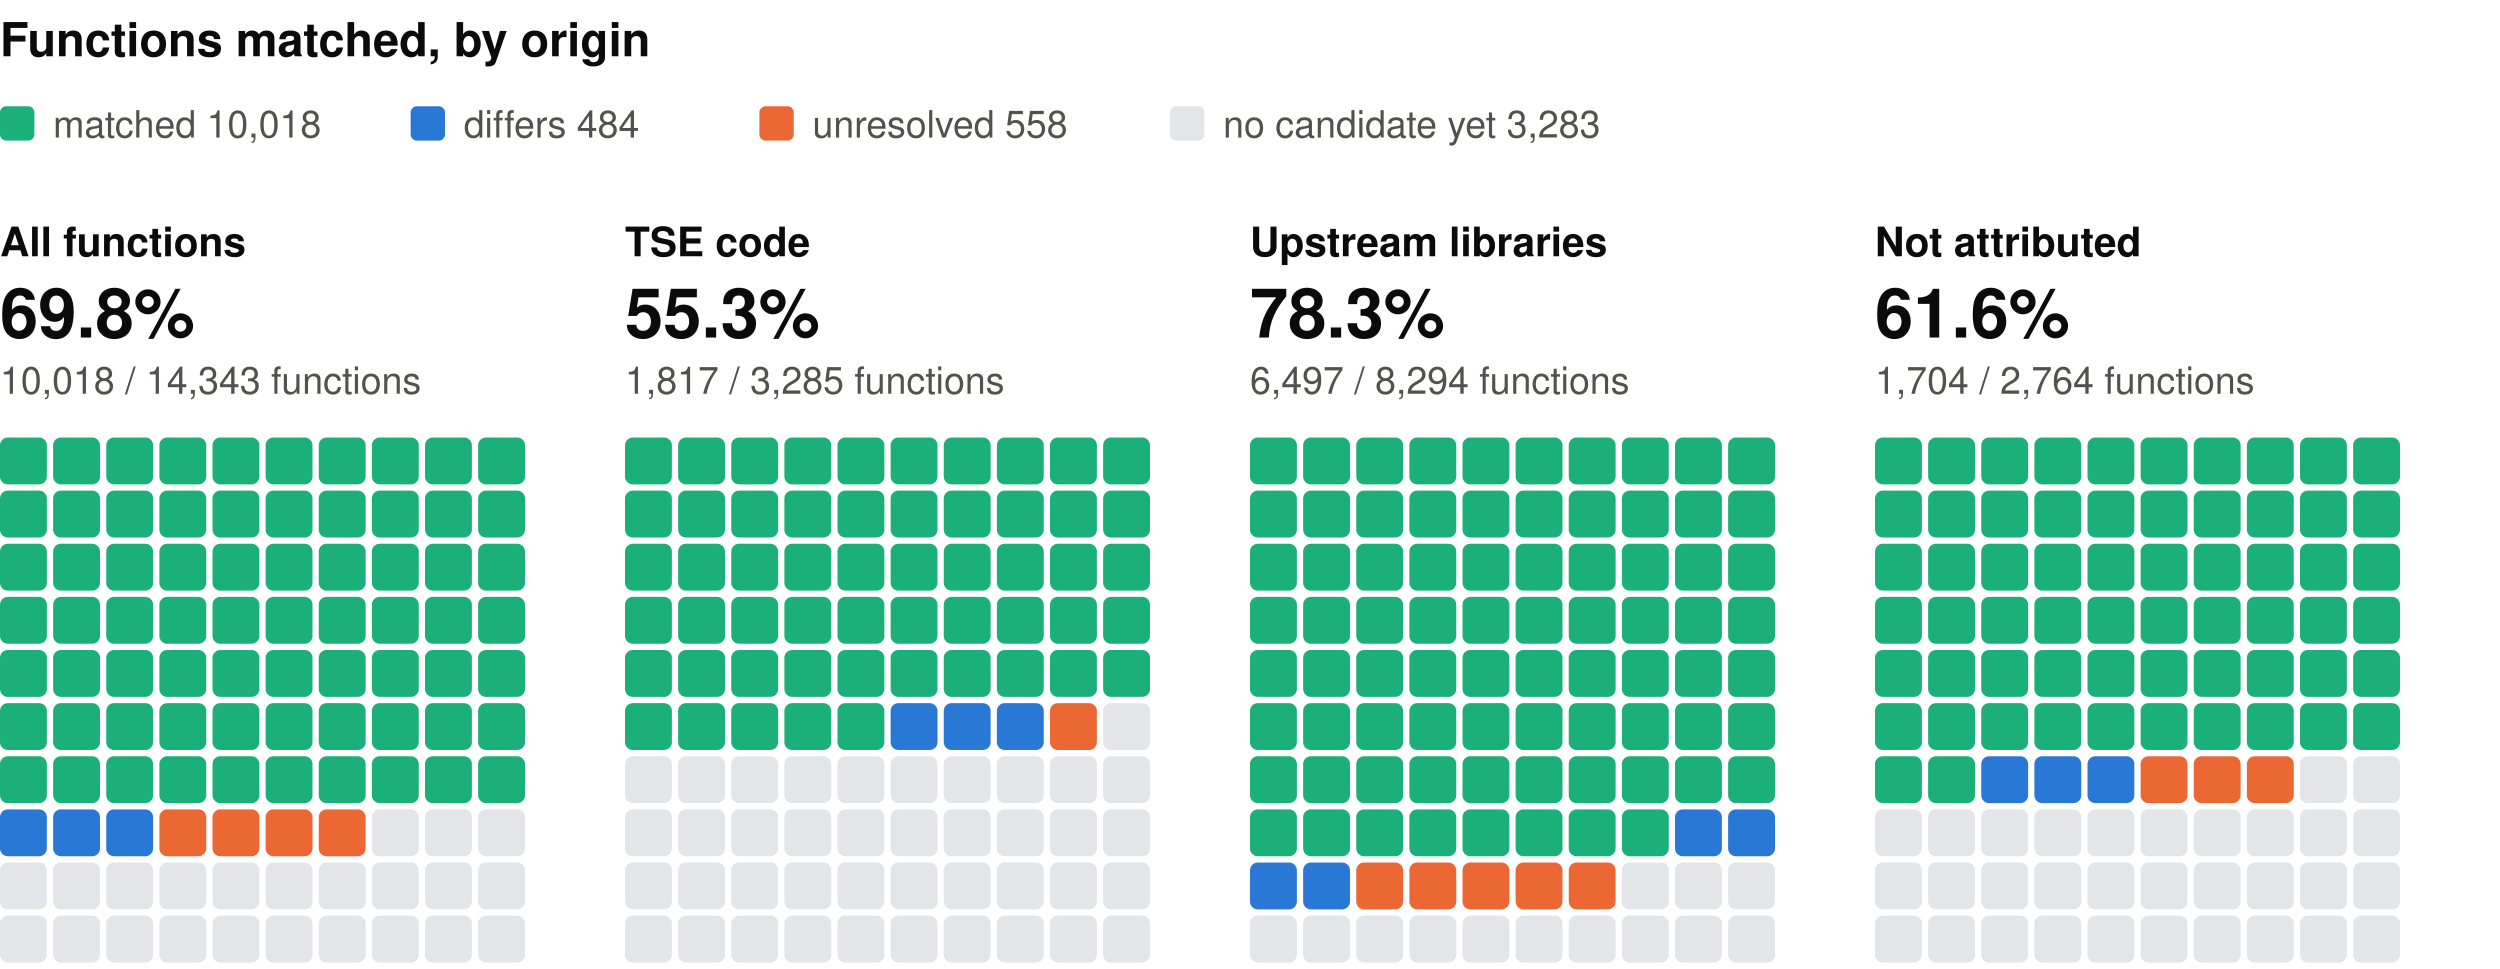
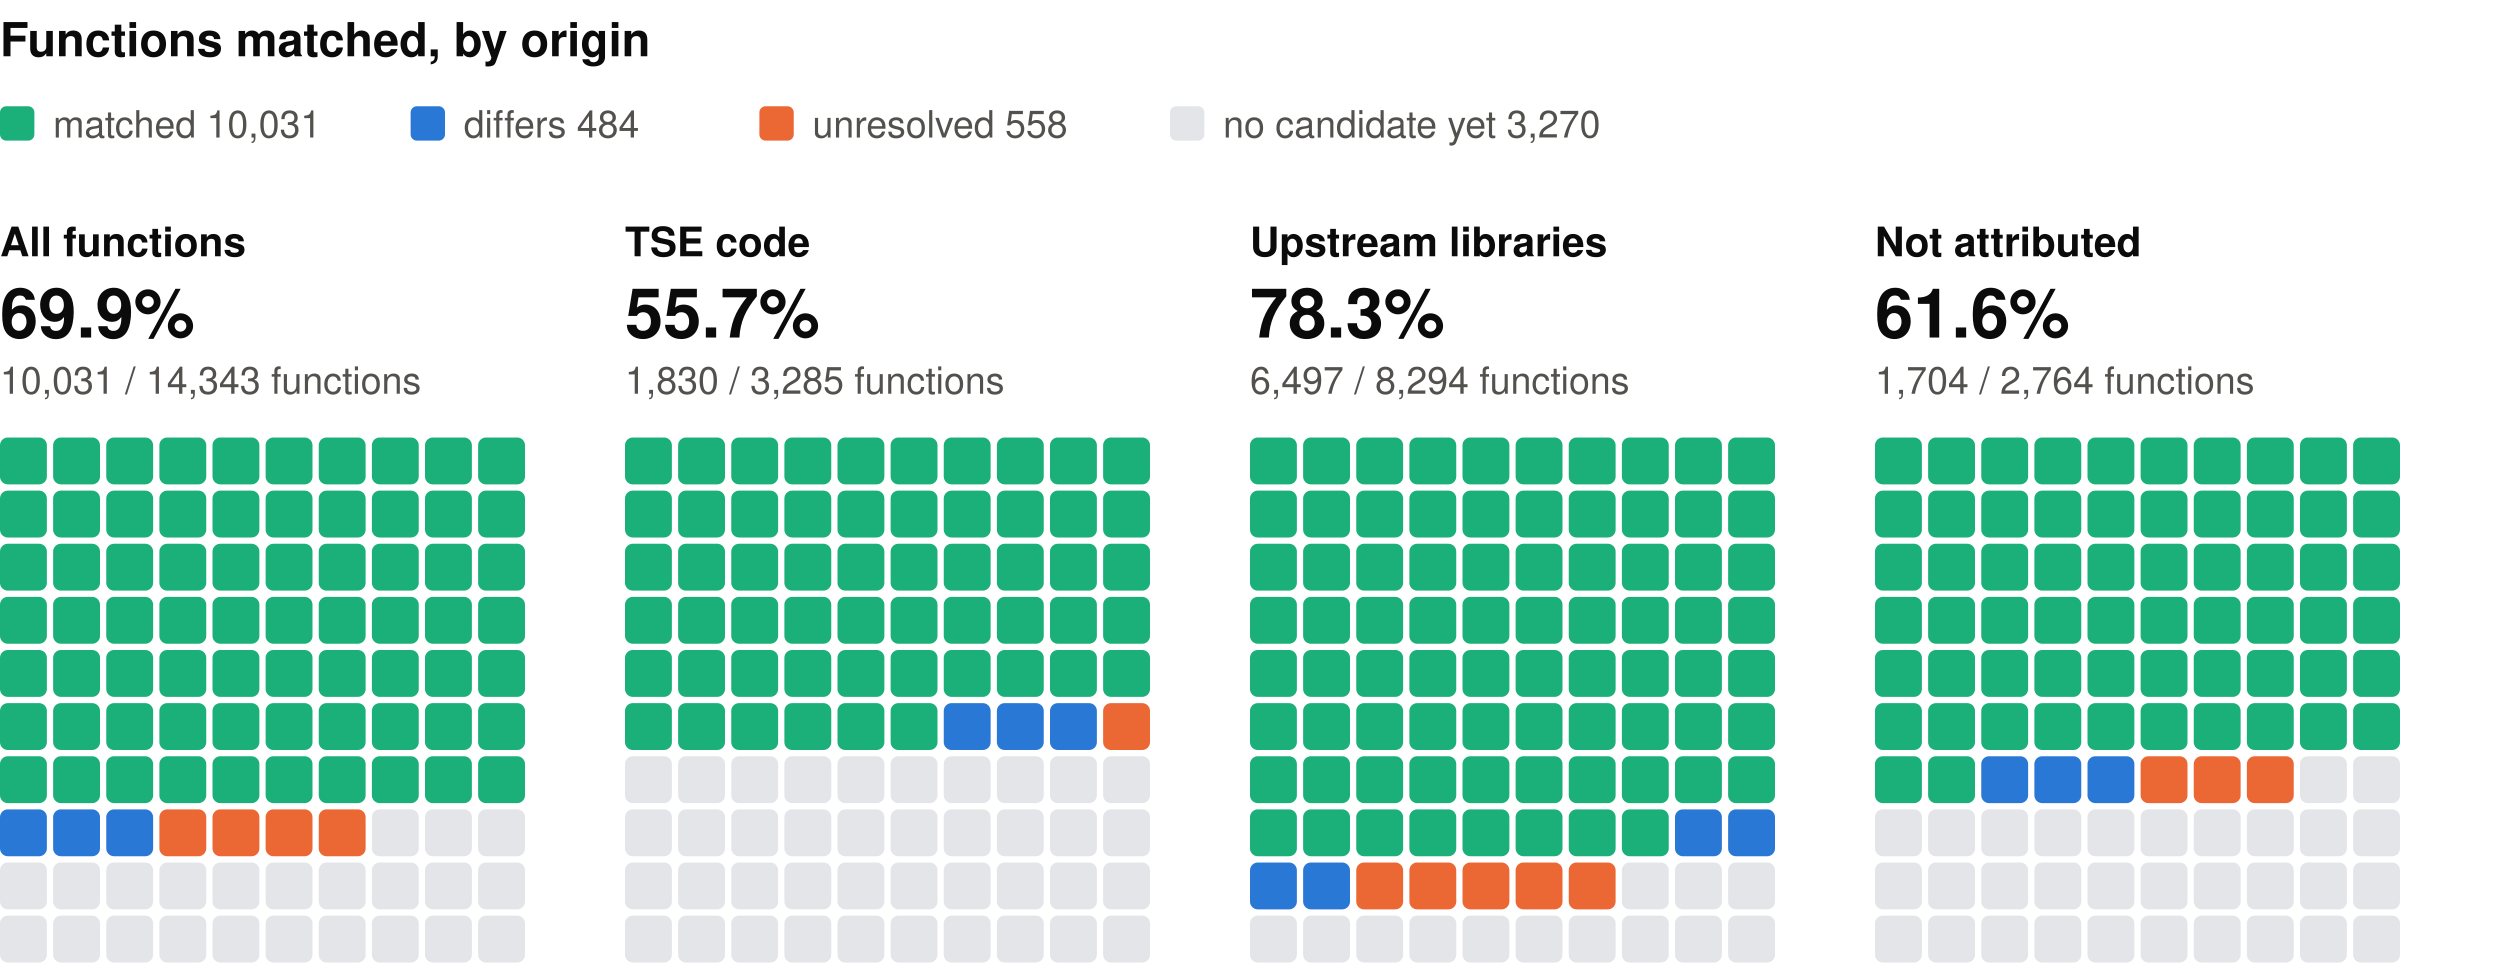
<svg xmlns="http://www.w3.org/2000/svg" width="800" height="310" viewBox="0 0 800 310" role="img" aria-label="Functions matched, by origin: one square per percent, coloured by verdict" font-family="system-ui, -apple-system, 'Segoe UI', Helvetica, Arial, sans-serif">
  <text x="0" y="18" font-size="15" fill="#0b0b0b" font-weight="600">Functions matched, by origin</text>
  <rect x="0" y="34" width="11" height="11" rx="2" fill="#1baf7a" />
-   <text x="17" y="44" font-size="12" fill="#52514e">matched 10,018</text>
+   <text x="17" y="44" font-size="12" fill="#52514e">matched 10,031</text>
  <rect x="131.4" y="34" width="11" height="11" rx="2" fill="#2a78d6" />
  <text x="148.4" y="44" font-size="12" fill="#52514e">differs 484</text>
  <rect x="243" y="34" width="11" height="11" rx="2" fill="#eb6834" />
  <text x="260" y="44" font-size="12" fill="#52514e">unresolved 558</text>
  <rect x="374.4" y="34" width="11" height="11" rx="2" fill="#e3e5e8" />
-   <text x="391.4" y="44" font-size="12" fill="#52514e">no candidate yet 3,283</text>
+   <text x="391.4" y="44" font-size="12" fill="#52514e">no candidate yet 3,270</text>
  <text x="0" y="82" font-size="13" fill="#0b0b0b" font-weight="600">All functions</text>
-   <text x="0" y="108" font-size="22" fill="#0b0b0b" font-weight="600">69.8%</text>
-   <text x="0" y="126" font-size="12" fill="#52514e">10,018 / 14,343 functions</text>
+   <text x="0" y="108" font-size="22" fill="#0b0b0b" font-weight="600">69.9%</text>
+   <text x="0" y="126" font-size="12" fill="#52514e">10,031 / 14,343 functions</text>
  <rect x="0" y="140" width="15" height="15" rx="2.5" fill="#1baf7a" />
  <rect x="17" y="140" width="15" height="15" rx="2.5" fill="#1baf7a" />
  <rect x="34" y="140" width="15" height="15" rx="2.5" fill="#1baf7a" />
  <rect x="51" y="140" width="15" height="15" rx="2.5" fill="#1baf7a" />
  <rect x="68" y="140" width="15" height="15" rx="2.5" fill="#1baf7a" />
  <rect x="85" y="140" width="15" height="15" rx="2.5" fill="#1baf7a" />
  <rect x="102" y="140" width="15" height="15" rx="2.5" fill="#1baf7a" />
  <rect x="119" y="140" width="15" height="15" rx="2.5" fill="#1baf7a" />
  <rect x="136" y="140" width="15" height="15" rx="2.5" fill="#1baf7a" />
  <rect x="153" y="140" width="15" height="15" rx="2.5" fill="#1baf7a" />
  <rect x="0" y="157" width="15" height="15" rx="2.5" fill="#1baf7a" />
  <rect x="17" y="157" width="15" height="15" rx="2.5" fill="#1baf7a" />
  <rect x="34" y="157" width="15" height="15" rx="2.5" fill="#1baf7a" />
  <rect x="51" y="157" width="15" height="15" rx="2.5" fill="#1baf7a" />
  <rect x="68" y="157" width="15" height="15" rx="2.5" fill="#1baf7a" />
  <rect x="85" y="157" width="15" height="15" rx="2.5" fill="#1baf7a" />
  <rect x="102" y="157" width="15" height="15" rx="2.5" fill="#1baf7a" />
  <rect x="119" y="157" width="15" height="15" rx="2.5" fill="#1baf7a" />
  <rect x="136" y="157" width="15" height="15" rx="2.5" fill="#1baf7a" />
  <rect x="153" y="157" width="15" height="15" rx="2.5" fill="#1baf7a" />
  <rect x="0" y="174" width="15" height="15" rx="2.5" fill="#1baf7a" />
  <rect x="17" y="174" width="15" height="15" rx="2.5" fill="#1baf7a" />
  <rect x="34" y="174" width="15" height="15" rx="2.5" fill="#1baf7a" />
  <rect x="51" y="174" width="15" height="15" rx="2.5" fill="#1baf7a" />
  <rect x="68" y="174" width="15" height="15" rx="2.5" fill="#1baf7a" />
  <rect x="85" y="174" width="15" height="15" rx="2.5" fill="#1baf7a" />
  <rect x="102" y="174" width="15" height="15" rx="2.5" fill="#1baf7a" />
  <rect x="119" y="174" width="15" height="15" rx="2.5" fill="#1baf7a" />
  <rect x="136" y="174" width="15" height="15" rx="2.5" fill="#1baf7a" />
  <rect x="153" y="174" width="15" height="15" rx="2.5" fill="#1baf7a" />
  <rect x="0" y="191" width="15" height="15" rx="2.5" fill="#1baf7a" />
  <rect x="17" y="191" width="15" height="15" rx="2.5" fill="#1baf7a" />
  <rect x="34" y="191" width="15" height="15" rx="2.5" fill="#1baf7a" />
  <rect x="51" y="191" width="15" height="15" rx="2.5" fill="#1baf7a" />
  <rect x="68" y="191" width="15" height="15" rx="2.5" fill="#1baf7a" />
  <rect x="85" y="191" width="15" height="15" rx="2.5" fill="#1baf7a" />
  <rect x="102" y="191" width="15" height="15" rx="2.5" fill="#1baf7a" />
  <rect x="119" y="191" width="15" height="15" rx="2.5" fill="#1baf7a" />
  <rect x="136" y="191" width="15" height="15" rx="2.5" fill="#1baf7a" />
  <rect x="153" y="191" width="15" height="15" rx="2.5" fill="#1baf7a" />
  <rect x="0" y="208" width="15" height="15" rx="2.5" fill="#1baf7a" />
  <rect x="17" y="208" width="15" height="15" rx="2.5" fill="#1baf7a" />
  <rect x="34" y="208" width="15" height="15" rx="2.5" fill="#1baf7a" />
  <rect x="51" y="208" width="15" height="15" rx="2.5" fill="#1baf7a" />
  <rect x="68" y="208" width="15" height="15" rx="2.5" fill="#1baf7a" />
  <rect x="85" y="208" width="15" height="15" rx="2.5" fill="#1baf7a" />
  <rect x="102" y="208" width="15" height="15" rx="2.5" fill="#1baf7a" />
  <rect x="119" y="208" width="15" height="15" rx="2.5" fill="#1baf7a" />
  <rect x="136" y="208" width="15" height="15" rx="2.5" fill="#1baf7a" />
  <rect x="153" y="208" width="15" height="15" rx="2.5" fill="#1baf7a" />
  <rect x="0" y="225" width="15" height="15" rx="2.5" fill="#1baf7a" />
  <rect x="17" y="225" width="15" height="15" rx="2.5" fill="#1baf7a" />
  <rect x="34" y="225" width="15" height="15" rx="2.5" fill="#1baf7a" />
  <rect x="51" y="225" width="15" height="15" rx="2.5" fill="#1baf7a" />
  <rect x="68" y="225" width="15" height="15" rx="2.5" fill="#1baf7a" />
  <rect x="85" y="225" width="15" height="15" rx="2.5" fill="#1baf7a" />
  <rect x="102" y="225" width="15" height="15" rx="2.5" fill="#1baf7a" />
  <rect x="119" y="225" width="15" height="15" rx="2.5" fill="#1baf7a" />
  <rect x="136" y="225" width="15" height="15" rx="2.5" fill="#1baf7a" />
  <rect x="153" y="225" width="15" height="15" rx="2.5" fill="#1baf7a" />
  <rect x="0" y="242" width="15" height="15" rx="2.5" fill="#1baf7a" />
  <rect x="17" y="242" width="15" height="15" rx="2.5" fill="#1baf7a" />
  <rect x="34" y="242" width="15" height="15" rx="2.5" fill="#1baf7a" />
  <rect x="51" y="242" width="15" height="15" rx="2.5" fill="#1baf7a" />
  <rect x="68" y="242" width="15" height="15" rx="2.5" fill="#1baf7a" />
  <rect x="85" y="242" width="15" height="15" rx="2.5" fill="#1baf7a" />
  <rect x="102" y="242" width="15" height="15" rx="2.5" fill="#1baf7a" />
  <rect x="119" y="242" width="15" height="15" rx="2.5" fill="#1baf7a" />
  <rect x="136" y="242" width="15" height="15" rx="2.5" fill="#1baf7a" />
  <rect x="153" y="242" width="15" height="15" rx="2.5" fill="#1baf7a" />
  <rect x="0" y="259" width="15" height="15" rx="2.5" fill="#2a78d6" />
  <rect x="17" y="259" width="15" height="15" rx="2.5" fill="#2a78d6" />
  <rect x="34" y="259" width="15" height="15" rx="2.5" fill="#2a78d6" />
  <rect x="51" y="259" width="15" height="15" rx="2.5" fill="#eb6834" />
  <rect x="68" y="259" width="15" height="15" rx="2.5" fill="#eb6834" />
  <rect x="85" y="259" width="15" height="15" rx="2.5" fill="#eb6834" />
  <rect x="102" y="259" width="15" height="15" rx="2.5" fill="#eb6834" />
  <rect x="119" y="259" width="15" height="15" rx="2.5" fill="#e3e5e8" />
  <rect x="136" y="259" width="15" height="15" rx="2.5" fill="#e3e5e8" />
  <rect x="153" y="259" width="15" height="15" rx="2.5" fill="#e3e5e8" />
  <rect x="0" y="276" width="15" height="15" rx="2.5" fill="#e3e5e8" />
  <rect x="17" y="276" width="15" height="15" rx="2.5" fill="#e3e5e8" />
  <rect x="34" y="276" width="15" height="15" rx="2.5" fill="#e3e5e8" />
  <rect x="51" y="276" width="15" height="15" rx="2.5" fill="#e3e5e8" />
  <rect x="68" y="276" width="15" height="15" rx="2.5" fill="#e3e5e8" />
  <rect x="85" y="276" width="15" height="15" rx="2.5" fill="#e3e5e8" />
  <rect x="102" y="276" width="15" height="15" rx="2.5" fill="#e3e5e8" />
  <rect x="119" y="276" width="15" height="15" rx="2.5" fill="#e3e5e8" />
  <rect x="136" y="276" width="15" height="15" rx="2.5" fill="#e3e5e8" />
  <rect x="153" y="276" width="15" height="15" rx="2.5" fill="#e3e5e8" />
  <rect x="0" y="293" width="15" height="15" rx="2.5" fill="#e3e5e8" />
  <rect x="17" y="293" width="15" height="15" rx="2.5" fill="#e3e5e8" />
  <rect x="34" y="293" width="15" height="15" rx="2.5" fill="#e3e5e8" />
  <rect x="51" y="293" width="15" height="15" rx="2.5" fill="#e3e5e8" />
  <rect x="68" y="293" width="15" height="15" rx="2.5" fill="#e3e5e8" />
  <rect x="85" y="293" width="15" height="15" rx="2.5" fill="#e3e5e8" />
  <rect x="102" y="293" width="15" height="15" rx="2.5" fill="#e3e5e8" />
  <rect x="119" y="293" width="15" height="15" rx="2.5" fill="#e3e5e8" />
  <rect x="136" y="293" width="15" height="15" rx="2.5" fill="#e3e5e8" />
  <rect x="153" y="293" width="15" height="15" rx="2.5" fill="#e3e5e8" />
  <text x="200" y="82" font-size="13" fill="#0b0b0b" font-weight="600">TSE code</text>
-   <text x="200" y="108" font-size="22" fill="#0b0b0b" font-weight="600">55.3%</text>
-   <text x="200" y="126" font-size="12" fill="#52514e">1,817 / 3,285 functions</text>
+   <text x="200" y="108" font-size="22" fill="#0b0b0b" font-weight="600">55.7%</text>
+   <text x="200" y="126" font-size="12" fill="#52514e">1,830 / 3,285 functions</text>
  <rect x="200" y="140" width="15" height="15" rx="2.5" fill="#1baf7a" />
  <rect x="217" y="140" width="15" height="15" rx="2.5" fill="#1baf7a" />
  <rect x="234" y="140" width="15" height="15" rx="2.5" fill="#1baf7a" />
  <rect x="251" y="140" width="15" height="15" rx="2.5" fill="#1baf7a" />
  <rect x="268" y="140" width="15" height="15" rx="2.5" fill="#1baf7a" />
  <rect x="285" y="140" width="15" height="15" rx="2.5" fill="#1baf7a" />
  <rect x="302" y="140" width="15" height="15" rx="2.5" fill="#1baf7a" />
  <rect x="319" y="140" width="15" height="15" rx="2.5" fill="#1baf7a" />
  <rect x="336" y="140" width="15" height="15" rx="2.5" fill="#1baf7a" />
  <rect x="353" y="140" width="15" height="15" rx="2.5" fill="#1baf7a" />
  <rect x="200" y="157" width="15" height="15" rx="2.5" fill="#1baf7a" />
  <rect x="217" y="157" width="15" height="15" rx="2.5" fill="#1baf7a" />
  <rect x="234" y="157" width="15" height="15" rx="2.5" fill="#1baf7a" />
  <rect x="251" y="157" width="15" height="15" rx="2.5" fill="#1baf7a" />
  <rect x="268" y="157" width="15" height="15" rx="2.5" fill="#1baf7a" />
  <rect x="285" y="157" width="15" height="15" rx="2.5" fill="#1baf7a" />
  <rect x="302" y="157" width="15" height="15" rx="2.5" fill="#1baf7a" />
  <rect x="319" y="157" width="15" height="15" rx="2.5" fill="#1baf7a" />
  <rect x="336" y="157" width="15" height="15" rx="2.5" fill="#1baf7a" />
  <rect x="353" y="157" width="15" height="15" rx="2.5" fill="#1baf7a" />
  <rect x="200" y="174" width="15" height="15" rx="2.5" fill="#1baf7a" />
  <rect x="217" y="174" width="15" height="15" rx="2.5" fill="#1baf7a" />
  <rect x="234" y="174" width="15" height="15" rx="2.5" fill="#1baf7a" />
  <rect x="251" y="174" width="15" height="15" rx="2.5" fill="#1baf7a" />
  <rect x="268" y="174" width="15" height="15" rx="2.5" fill="#1baf7a" />
  <rect x="285" y="174" width="15" height="15" rx="2.5" fill="#1baf7a" />
  <rect x="302" y="174" width="15" height="15" rx="2.5" fill="#1baf7a" />
  <rect x="319" y="174" width="15" height="15" rx="2.5" fill="#1baf7a" />
  <rect x="336" y="174" width="15" height="15" rx="2.5" fill="#1baf7a" />
  <rect x="353" y="174" width="15" height="15" rx="2.5" fill="#1baf7a" />
  <rect x="200" y="191" width="15" height="15" rx="2.5" fill="#1baf7a" />
  <rect x="217" y="191" width="15" height="15" rx="2.5" fill="#1baf7a" />
  <rect x="234" y="191" width="15" height="15" rx="2.5" fill="#1baf7a" />
  <rect x="251" y="191" width="15" height="15" rx="2.5" fill="#1baf7a" />
  <rect x="268" y="191" width="15" height="15" rx="2.5" fill="#1baf7a" />
  <rect x="285" y="191" width="15" height="15" rx="2.5" fill="#1baf7a" />
  <rect x="302" y="191" width="15" height="15" rx="2.5" fill="#1baf7a" />
  <rect x="319" y="191" width="15" height="15" rx="2.5" fill="#1baf7a" />
  <rect x="336" y="191" width="15" height="15" rx="2.5" fill="#1baf7a" />
  <rect x="353" y="191" width="15" height="15" rx="2.5" fill="#1baf7a" />
  <rect x="200" y="208" width="15" height="15" rx="2.5" fill="#1baf7a" />
  <rect x="217" y="208" width="15" height="15" rx="2.5" fill="#1baf7a" />
  <rect x="234" y="208" width="15" height="15" rx="2.5" fill="#1baf7a" />
  <rect x="251" y="208" width="15" height="15" rx="2.5" fill="#1baf7a" />
  <rect x="268" y="208" width="15" height="15" rx="2.5" fill="#1baf7a" />
  <rect x="285" y="208" width="15" height="15" rx="2.5" fill="#1baf7a" />
  <rect x="302" y="208" width="15" height="15" rx="2.5" fill="#1baf7a" />
  <rect x="319" y="208" width="15" height="15" rx="2.5" fill="#1baf7a" />
  <rect x="336" y="208" width="15" height="15" rx="2.5" fill="#1baf7a" />
  <rect x="353" y="208" width="15" height="15" rx="2.5" fill="#1baf7a" />
  <rect x="200" y="225" width="15" height="15" rx="2.5" fill="#1baf7a" />
  <rect x="217" y="225" width="15" height="15" rx="2.5" fill="#1baf7a" />
  <rect x="234" y="225" width="15" height="15" rx="2.5" fill="#1baf7a" />
  <rect x="251" y="225" width="15" height="15" rx="2.5" fill="#1baf7a" />
  <rect x="268" y="225" width="15" height="15" rx="2.5" fill="#1baf7a" />
-   <rect x="285" y="225" width="15" height="15" rx="2.5" fill="#2a78d6" />
+   <rect x="285" y="225" width="15" height="15" rx="2.5" fill="#1baf7a" />
  <rect x="302" y="225" width="15" height="15" rx="2.5" fill="#2a78d6" />
  <rect x="319" y="225" width="15" height="15" rx="2.5" fill="#2a78d6" />
-   <rect x="336" y="225" width="15" height="15" rx="2.5" fill="#eb6834" />
-   <rect x="353" y="225" width="15" height="15" rx="2.5" fill="#e3e5e8" />
+   <rect x="336" y="225" width="15" height="15" rx="2.5" fill="#2a78d6" />
+   <rect x="353" y="225" width="15" height="15" rx="2.5" fill="#eb6834" />
  <rect x="200" y="242" width="15" height="15" rx="2.5" fill="#e3e5e8" />
  <rect x="217" y="242" width="15" height="15" rx="2.5" fill="#e3e5e8" />
  <rect x="234" y="242" width="15" height="15" rx="2.5" fill="#e3e5e8" />
  <rect x="251" y="242" width="15" height="15" rx="2.5" fill="#e3e5e8" />
  <rect x="268" y="242" width="15" height="15" rx="2.5" fill="#e3e5e8" />
  <rect x="285" y="242" width="15" height="15" rx="2.5" fill="#e3e5e8" />
  <rect x="302" y="242" width="15" height="15" rx="2.5" fill="#e3e5e8" />
  <rect x="319" y="242" width="15" height="15" rx="2.5" fill="#e3e5e8" />
  <rect x="336" y="242" width="15" height="15" rx="2.5" fill="#e3e5e8" />
  <rect x="353" y="242" width="15" height="15" rx="2.5" fill="#e3e5e8" />
  <rect x="200" y="259" width="15" height="15" rx="2.5" fill="#e3e5e8" />
  <rect x="217" y="259" width="15" height="15" rx="2.5" fill="#e3e5e8" />
  <rect x="234" y="259" width="15" height="15" rx="2.5" fill="#e3e5e8" />
  <rect x="251" y="259" width="15" height="15" rx="2.5" fill="#e3e5e8" />
  <rect x="268" y="259" width="15" height="15" rx="2.5" fill="#e3e5e8" />
  <rect x="285" y="259" width="15" height="15" rx="2.5" fill="#e3e5e8" />
  <rect x="302" y="259" width="15" height="15" rx="2.5" fill="#e3e5e8" />
  <rect x="319" y="259" width="15" height="15" rx="2.5" fill="#e3e5e8" />
  <rect x="336" y="259" width="15" height="15" rx="2.5" fill="#e3e5e8" />
  <rect x="353" y="259" width="15" height="15" rx="2.5" fill="#e3e5e8" />
  <rect x="200" y="276" width="15" height="15" rx="2.5" fill="#e3e5e8" />
  <rect x="217" y="276" width="15" height="15" rx="2.5" fill="#e3e5e8" />
  <rect x="234" y="276" width="15" height="15" rx="2.5" fill="#e3e5e8" />
  <rect x="251" y="276" width="15" height="15" rx="2.5" fill="#e3e5e8" />
  <rect x="268" y="276" width="15" height="15" rx="2.5" fill="#e3e5e8" />
  <rect x="285" y="276" width="15" height="15" rx="2.5" fill="#e3e5e8" />
  <rect x="302" y="276" width="15" height="15" rx="2.5" fill="#e3e5e8" />
  <rect x="319" y="276" width="15" height="15" rx="2.5" fill="#e3e5e8" />
  <rect x="336" y="276" width="15" height="15" rx="2.5" fill="#e3e5e8" />
  <rect x="353" y="276" width="15" height="15" rx="2.5" fill="#e3e5e8" />
  <rect x="200" y="293" width="15" height="15" rx="2.5" fill="#e3e5e8" />
  <rect x="217" y="293" width="15" height="15" rx="2.5" fill="#e3e5e8" />
  <rect x="234" y="293" width="15" height="15" rx="2.5" fill="#e3e5e8" />
  <rect x="251" y="293" width="15" height="15" rx="2.5" fill="#e3e5e8" />
  <rect x="268" y="293" width="15" height="15" rx="2.5" fill="#e3e5e8" />
  <rect x="285" y="293" width="15" height="15" rx="2.5" fill="#e3e5e8" />
  <rect x="302" y="293" width="15" height="15" rx="2.5" fill="#e3e5e8" />
  <rect x="319" y="293" width="15" height="15" rx="2.5" fill="#e3e5e8" />
  <rect x="336" y="293" width="15" height="15" rx="2.5" fill="#e3e5e8" />
  <rect x="353" y="293" width="15" height="15" rx="2.5" fill="#e3e5e8" />
  <text x="400" y="82" font-size="13" fill="#0b0b0b" font-weight="600">Upstream libraries</text>
  <text x="400" y="108" font-size="22" fill="#0b0b0b" font-weight="600">78.3%</text>
  <text x="400" y="126" font-size="12" fill="#52514e">6,497 / 8,294 functions</text>
  <rect x="400" y="140" width="15" height="15" rx="2.5" fill="#1baf7a" />
  <rect x="417" y="140" width="15" height="15" rx="2.5" fill="#1baf7a" />
  <rect x="434" y="140" width="15" height="15" rx="2.5" fill="#1baf7a" />
  <rect x="451" y="140" width="15" height="15" rx="2.5" fill="#1baf7a" />
  <rect x="468" y="140" width="15" height="15" rx="2.5" fill="#1baf7a" />
  <rect x="485" y="140" width="15" height="15" rx="2.5" fill="#1baf7a" />
  <rect x="502" y="140" width="15" height="15" rx="2.5" fill="#1baf7a" />
  <rect x="519" y="140" width="15" height="15" rx="2.5" fill="#1baf7a" />
  <rect x="536" y="140" width="15" height="15" rx="2.5" fill="#1baf7a" />
  <rect x="553" y="140" width="15" height="15" rx="2.5" fill="#1baf7a" />
  <rect x="400" y="157" width="15" height="15" rx="2.5" fill="#1baf7a" />
  <rect x="417" y="157" width="15" height="15" rx="2.5" fill="#1baf7a" />
  <rect x="434" y="157" width="15" height="15" rx="2.5" fill="#1baf7a" />
  <rect x="451" y="157" width="15" height="15" rx="2.5" fill="#1baf7a" />
  <rect x="468" y="157" width="15" height="15" rx="2.5" fill="#1baf7a" />
  <rect x="485" y="157" width="15" height="15" rx="2.5" fill="#1baf7a" />
  <rect x="502" y="157" width="15" height="15" rx="2.5" fill="#1baf7a" />
  <rect x="519" y="157" width="15" height="15" rx="2.5" fill="#1baf7a" />
  <rect x="536" y="157" width="15" height="15" rx="2.5" fill="#1baf7a" />
  <rect x="553" y="157" width="15" height="15" rx="2.5" fill="#1baf7a" />
  <rect x="400" y="174" width="15" height="15" rx="2.5" fill="#1baf7a" />
  <rect x="417" y="174" width="15" height="15" rx="2.5" fill="#1baf7a" />
  <rect x="434" y="174" width="15" height="15" rx="2.5" fill="#1baf7a" />
  <rect x="451" y="174" width="15" height="15" rx="2.5" fill="#1baf7a" />
  <rect x="468" y="174" width="15" height="15" rx="2.5" fill="#1baf7a" />
  <rect x="485" y="174" width="15" height="15" rx="2.5" fill="#1baf7a" />
  <rect x="502" y="174" width="15" height="15" rx="2.5" fill="#1baf7a" />
  <rect x="519" y="174" width="15" height="15" rx="2.5" fill="#1baf7a" />
  <rect x="536" y="174" width="15" height="15" rx="2.5" fill="#1baf7a" />
  <rect x="553" y="174" width="15" height="15" rx="2.5" fill="#1baf7a" />
  <rect x="400" y="191" width="15" height="15" rx="2.5" fill="#1baf7a" />
  <rect x="417" y="191" width="15" height="15" rx="2.5" fill="#1baf7a" />
  <rect x="434" y="191" width="15" height="15" rx="2.5" fill="#1baf7a" />
  <rect x="451" y="191" width="15" height="15" rx="2.5" fill="#1baf7a" />
  <rect x="468" y="191" width="15" height="15" rx="2.5" fill="#1baf7a" />
  <rect x="485" y="191" width="15" height="15" rx="2.5" fill="#1baf7a" />
  <rect x="502" y="191" width="15" height="15" rx="2.5" fill="#1baf7a" />
  <rect x="519" y="191" width="15" height="15" rx="2.5" fill="#1baf7a" />
  <rect x="536" y="191" width="15" height="15" rx="2.5" fill="#1baf7a" />
  <rect x="553" y="191" width="15" height="15" rx="2.5" fill="#1baf7a" />
  <rect x="400" y="208" width="15" height="15" rx="2.5" fill="#1baf7a" />
  <rect x="417" y="208" width="15" height="15" rx="2.5" fill="#1baf7a" />
  <rect x="434" y="208" width="15" height="15" rx="2.5" fill="#1baf7a" />
  <rect x="451" y="208" width="15" height="15" rx="2.5" fill="#1baf7a" />
  <rect x="468" y="208" width="15" height="15" rx="2.5" fill="#1baf7a" />
  <rect x="485" y="208" width="15" height="15" rx="2.5" fill="#1baf7a" />
  <rect x="502" y="208" width="15" height="15" rx="2.5" fill="#1baf7a" />
  <rect x="519" y="208" width="15" height="15" rx="2.5" fill="#1baf7a" />
  <rect x="536" y="208" width="15" height="15" rx="2.5" fill="#1baf7a" />
  <rect x="553" y="208" width="15" height="15" rx="2.5" fill="#1baf7a" />
  <rect x="400" y="225" width="15" height="15" rx="2.5" fill="#1baf7a" />
  <rect x="417" y="225" width="15" height="15" rx="2.5" fill="#1baf7a" />
  <rect x="434" y="225" width="15" height="15" rx="2.5" fill="#1baf7a" />
  <rect x="451" y="225" width="15" height="15" rx="2.5" fill="#1baf7a" />
  <rect x="468" y="225" width="15" height="15" rx="2.5" fill="#1baf7a" />
  <rect x="485" y="225" width="15" height="15" rx="2.5" fill="#1baf7a" />
  <rect x="502" y="225" width="15" height="15" rx="2.5" fill="#1baf7a" />
  <rect x="519" y="225" width="15" height="15" rx="2.5" fill="#1baf7a" />
  <rect x="536" y="225" width="15" height="15" rx="2.5" fill="#1baf7a" />
  <rect x="553" y="225" width="15" height="15" rx="2.5" fill="#1baf7a" />
  <rect x="400" y="242" width="15" height="15" rx="2.5" fill="#1baf7a" />
  <rect x="417" y="242" width="15" height="15" rx="2.5" fill="#1baf7a" />
  <rect x="434" y="242" width="15" height="15" rx="2.5" fill="#1baf7a" />
  <rect x="451" y="242" width="15" height="15" rx="2.5" fill="#1baf7a" />
  <rect x="468" y="242" width="15" height="15" rx="2.5" fill="#1baf7a" />
  <rect x="485" y="242" width="15" height="15" rx="2.5" fill="#1baf7a" />
  <rect x="502" y="242" width="15" height="15" rx="2.5" fill="#1baf7a" />
  <rect x="519" y="242" width="15" height="15" rx="2.5" fill="#1baf7a" />
  <rect x="536" y="242" width="15" height="15" rx="2.5" fill="#1baf7a" />
  <rect x="553" y="242" width="15" height="15" rx="2.5" fill="#1baf7a" />
  <rect x="400" y="259" width="15" height="15" rx="2.5" fill="#1baf7a" />
  <rect x="417" y="259" width="15" height="15" rx="2.5" fill="#1baf7a" />
  <rect x="434" y="259" width="15" height="15" rx="2.5" fill="#1baf7a" />
  <rect x="451" y="259" width="15" height="15" rx="2.5" fill="#1baf7a" />
  <rect x="468" y="259" width="15" height="15" rx="2.5" fill="#1baf7a" />
  <rect x="485" y="259" width="15" height="15" rx="2.5" fill="#1baf7a" />
  <rect x="502" y="259" width="15" height="15" rx="2.5" fill="#1baf7a" />
  <rect x="519" y="259" width="15" height="15" rx="2.5" fill="#1baf7a" />
  <rect x="536" y="259" width="15" height="15" rx="2.5" fill="#2a78d6" />
  <rect x="553" y="259" width="15" height="15" rx="2.5" fill="#2a78d6" />
  <rect x="400" y="276" width="15" height="15" rx="2.5" fill="#2a78d6" />
  <rect x="417" y="276" width="15" height="15" rx="2.5" fill="#2a78d6" />
  <rect x="434" y="276" width="15" height="15" rx="2.5" fill="#eb6834" />
  <rect x="451" y="276" width="15" height="15" rx="2.5" fill="#eb6834" />
  <rect x="468" y="276" width="15" height="15" rx="2.5" fill="#eb6834" />
  <rect x="485" y="276" width="15" height="15" rx="2.5" fill="#eb6834" />
  <rect x="502" y="276" width="15" height="15" rx="2.5" fill="#eb6834" />
  <rect x="519" y="276" width="15" height="15" rx="2.5" fill="#e3e5e8" />
  <rect x="536" y="276" width="15" height="15" rx="2.5" fill="#e3e5e8" />
  <rect x="553" y="276" width="15" height="15" rx="2.5" fill="#e3e5e8" />
  <rect x="400" y="293" width="15" height="15" rx="2.5" fill="#e3e5e8" />
  <rect x="417" y="293" width="15" height="15" rx="2.5" fill="#e3e5e8" />
  <rect x="434" y="293" width="15" height="15" rx="2.5" fill="#e3e5e8" />
  <rect x="451" y="293" width="15" height="15" rx="2.5" fill="#e3e5e8" />
  <rect x="468" y="293" width="15" height="15" rx="2.5" fill="#e3e5e8" />
  <rect x="485" y="293" width="15" height="15" rx="2.5" fill="#e3e5e8" />
  <rect x="502" y="293" width="15" height="15" rx="2.5" fill="#e3e5e8" />
  <rect x="519" y="293" width="15" height="15" rx="2.5" fill="#e3e5e8" />
  <rect x="536" y="293" width="15" height="15" rx="2.5" fill="#e3e5e8" />
  <rect x="553" y="293" width="15" height="15" rx="2.5" fill="#e3e5e8" />
  <text x="600" y="82" font-size="13" fill="#0b0b0b" font-weight="600">Not attributed</text>
  <text x="600" y="108" font-size="22" fill="#0b0b0b" font-weight="600">61.6%</text>
  <text x="600" y="126" font-size="12" fill="#52514e">1,704 / 2,764 functions</text>
  <rect x="600" y="140" width="15" height="15" rx="2.5" fill="#1baf7a" />
  <rect x="617" y="140" width="15" height="15" rx="2.5" fill="#1baf7a" />
  <rect x="634" y="140" width="15" height="15" rx="2.5" fill="#1baf7a" />
  <rect x="651" y="140" width="15" height="15" rx="2.5" fill="#1baf7a" />
  <rect x="668" y="140" width="15" height="15" rx="2.5" fill="#1baf7a" />
  <rect x="685" y="140" width="15" height="15" rx="2.5" fill="#1baf7a" />
  <rect x="702" y="140" width="15" height="15" rx="2.5" fill="#1baf7a" />
  <rect x="719" y="140" width="15" height="15" rx="2.5" fill="#1baf7a" />
  <rect x="736" y="140" width="15" height="15" rx="2.5" fill="#1baf7a" />
  <rect x="753" y="140" width="15" height="15" rx="2.5" fill="#1baf7a" />
  <rect x="600" y="157" width="15" height="15" rx="2.5" fill="#1baf7a" />
  <rect x="617" y="157" width="15" height="15" rx="2.5" fill="#1baf7a" />
  <rect x="634" y="157" width="15" height="15" rx="2.5" fill="#1baf7a" />
  <rect x="651" y="157" width="15" height="15" rx="2.5" fill="#1baf7a" />
  <rect x="668" y="157" width="15" height="15" rx="2.5" fill="#1baf7a" />
  <rect x="685" y="157" width="15" height="15" rx="2.5" fill="#1baf7a" />
  <rect x="702" y="157" width="15" height="15" rx="2.5" fill="#1baf7a" />
  <rect x="719" y="157" width="15" height="15" rx="2.5" fill="#1baf7a" />
  <rect x="736" y="157" width="15" height="15" rx="2.5" fill="#1baf7a" />
  <rect x="753" y="157" width="15" height="15" rx="2.5" fill="#1baf7a" />
  <rect x="600" y="174" width="15" height="15" rx="2.5" fill="#1baf7a" />
  <rect x="617" y="174" width="15" height="15" rx="2.5" fill="#1baf7a" />
  <rect x="634" y="174" width="15" height="15" rx="2.5" fill="#1baf7a" />
  <rect x="651" y="174" width="15" height="15" rx="2.5" fill="#1baf7a" />
  <rect x="668" y="174" width="15" height="15" rx="2.5" fill="#1baf7a" />
  <rect x="685" y="174" width="15" height="15" rx="2.5" fill="#1baf7a" />
  <rect x="702" y="174" width="15" height="15" rx="2.5" fill="#1baf7a" />
  <rect x="719" y="174" width="15" height="15" rx="2.5" fill="#1baf7a" />
  <rect x="736" y="174" width="15" height="15" rx="2.5" fill="#1baf7a" />
  <rect x="753" y="174" width="15" height="15" rx="2.5" fill="#1baf7a" />
  <rect x="600" y="191" width="15" height="15" rx="2.5" fill="#1baf7a" />
  <rect x="617" y="191" width="15" height="15" rx="2.5" fill="#1baf7a" />
  <rect x="634" y="191" width="15" height="15" rx="2.5" fill="#1baf7a" />
  <rect x="651" y="191" width="15" height="15" rx="2.5" fill="#1baf7a" />
  <rect x="668" y="191" width="15" height="15" rx="2.5" fill="#1baf7a" />
  <rect x="685" y="191" width="15" height="15" rx="2.5" fill="#1baf7a" />
  <rect x="702" y="191" width="15" height="15" rx="2.5" fill="#1baf7a" />
  <rect x="719" y="191" width="15" height="15" rx="2.5" fill="#1baf7a" />
  <rect x="736" y="191" width="15" height="15" rx="2.5" fill="#1baf7a" />
  <rect x="753" y="191" width="15" height="15" rx="2.5" fill="#1baf7a" />
  <rect x="600" y="208" width="15" height="15" rx="2.5" fill="#1baf7a" />
  <rect x="617" y="208" width="15" height="15" rx="2.5" fill="#1baf7a" />
  <rect x="634" y="208" width="15" height="15" rx="2.5" fill="#1baf7a" />
  <rect x="651" y="208" width="15" height="15" rx="2.5" fill="#1baf7a" />
  <rect x="668" y="208" width="15" height="15" rx="2.5" fill="#1baf7a" />
  <rect x="685" y="208" width="15" height="15" rx="2.5" fill="#1baf7a" />
  <rect x="702" y="208" width="15" height="15" rx="2.5" fill="#1baf7a" />
  <rect x="719" y="208" width="15" height="15" rx="2.5" fill="#1baf7a" />
  <rect x="736" y="208" width="15" height="15" rx="2.5" fill="#1baf7a" />
  <rect x="753" y="208" width="15" height="15" rx="2.5" fill="#1baf7a" />
  <rect x="600" y="225" width="15" height="15" rx="2.5" fill="#1baf7a" />
  <rect x="617" y="225" width="15" height="15" rx="2.5" fill="#1baf7a" />
  <rect x="634" y="225" width="15" height="15" rx="2.5" fill="#1baf7a" />
  <rect x="651" y="225" width="15" height="15" rx="2.5" fill="#1baf7a" />
  <rect x="668" y="225" width="15" height="15" rx="2.5" fill="#1baf7a" />
  <rect x="685" y="225" width="15" height="15" rx="2.5" fill="#1baf7a" />
  <rect x="702" y="225" width="15" height="15" rx="2.5" fill="#1baf7a" />
  <rect x="719" y="225" width="15" height="15" rx="2.5" fill="#1baf7a" />
  <rect x="736" y="225" width="15" height="15" rx="2.5" fill="#1baf7a" />
  <rect x="753" y="225" width="15" height="15" rx="2.5" fill="#1baf7a" />
  <rect x="600" y="242" width="15" height="15" rx="2.5" fill="#1baf7a" />
  <rect x="617" y="242" width="15" height="15" rx="2.5" fill="#1baf7a" />
  <rect x="634" y="242" width="15" height="15" rx="2.5" fill="#2a78d6" />
  <rect x="651" y="242" width="15" height="15" rx="2.5" fill="#2a78d6" />
  <rect x="668" y="242" width="15" height="15" rx="2.5" fill="#2a78d6" />
  <rect x="685" y="242" width="15" height="15" rx="2.5" fill="#eb6834" />
  <rect x="702" y="242" width="15" height="15" rx="2.5" fill="#eb6834" />
  <rect x="719" y="242" width="15" height="15" rx="2.5" fill="#eb6834" />
  <rect x="736" y="242" width="15" height="15" rx="2.5" fill="#e3e5e8" />
  <rect x="753" y="242" width="15" height="15" rx="2.5" fill="#e3e5e8" />
  <rect x="600" y="259" width="15" height="15" rx="2.5" fill="#e3e5e8" />
  <rect x="617" y="259" width="15" height="15" rx="2.5" fill="#e3e5e8" />
  <rect x="634" y="259" width="15" height="15" rx="2.5" fill="#e3e5e8" />
  <rect x="651" y="259" width="15" height="15" rx="2.5" fill="#e3e5e8" />
  <rect x="668" y="259" width="15" height="15" rx="2.5" fill="#e3e5e8" />
  <rect x="685" y="259" width="15" height="15" rx="2.5" fill="#e3e5e8" />
  <rect x="702" y="259" width="15" height="15" rx="2.5" fill="#e3e5e8" />
  <rect x="719" y="259" width="15" height="15" rx="2.5" fill="#e3e5e8" />
  <rect x="736" y="259" width="15" height="15" rx="2.5" fill="#e3e5e8" />
  <rect x="753" y="259" width="15" height="15" rx="2.5" fill="#e3e5e8" />
  <rect x="600" y="276" width="15" height="15" rx="2.5" fill="#e3e5e8" />
  <rect x="617" y="276" width="15" height="15" rx="2.5" fill="#e3e5e8" />
  <rect x="634" y="276" width="15" height="15" rx="2.5" fill="#e3e5e8" />
  <rect x="651" y="276" width="15" height="15" rx="2.5" fill="#e3e5e8" />
  <rect x="668" y="276" width="15" height="15" rx="2.5" fill="#e3e5e8" />
  <rect x="685" y="276" width="15" height="15" rx="2.5" fill="#e3e5e8" />
  <rect x="702" y="276" width="15" height="15" rx="2.5" fill="#e3e5e8" />
  <rect x="719" y="276" width="15" height="15" rx="2.5" fill="#e3e5e8" />
  <rect x="736" y="276" width="15" height="15" rx="2.5" fill="#e3e5e8" />
  <rect x="753" y="276" width="15" height="15" rx="2.5" fill="#e3e5e8" />
  <rect x="600" y="293" width="15" height="15" rx="2.5" fill="#e3e5e8" />
  <rect x="617" y="293" width="15" height="15" rx="2.5" fill="#e3e5e8" />
  <rect x="634" y="293" width="15" height="15" rx="2.5" fill="#e3e5e8" />
  <rect x="651" y="293" width="15" height="15" rx="2.5" fill="#e3e5e8" />
  <rect x="668" y="293" width="15" height="15" rx="2.5" fill="#e3e5e8" />
  <rect x="685" y="293" width="15" height="15" rx="2.5" fill="#e3e5e8" />
  <rect x="702" y="293" width="15" height="15" rx="2.5" fill="#e3e5e8" />
  <rect x="719" y="293" width="15" height="15" rx="2.5" fill="#e3e5e8" />
  <rect x="736" y="293" width="15" height="15" rx="2.5" fill="#e3e5e8" />
  <rect x="753" y="293" width="15" height="15" rx="2.5" fill="#e3e5e8" />
</svg>
